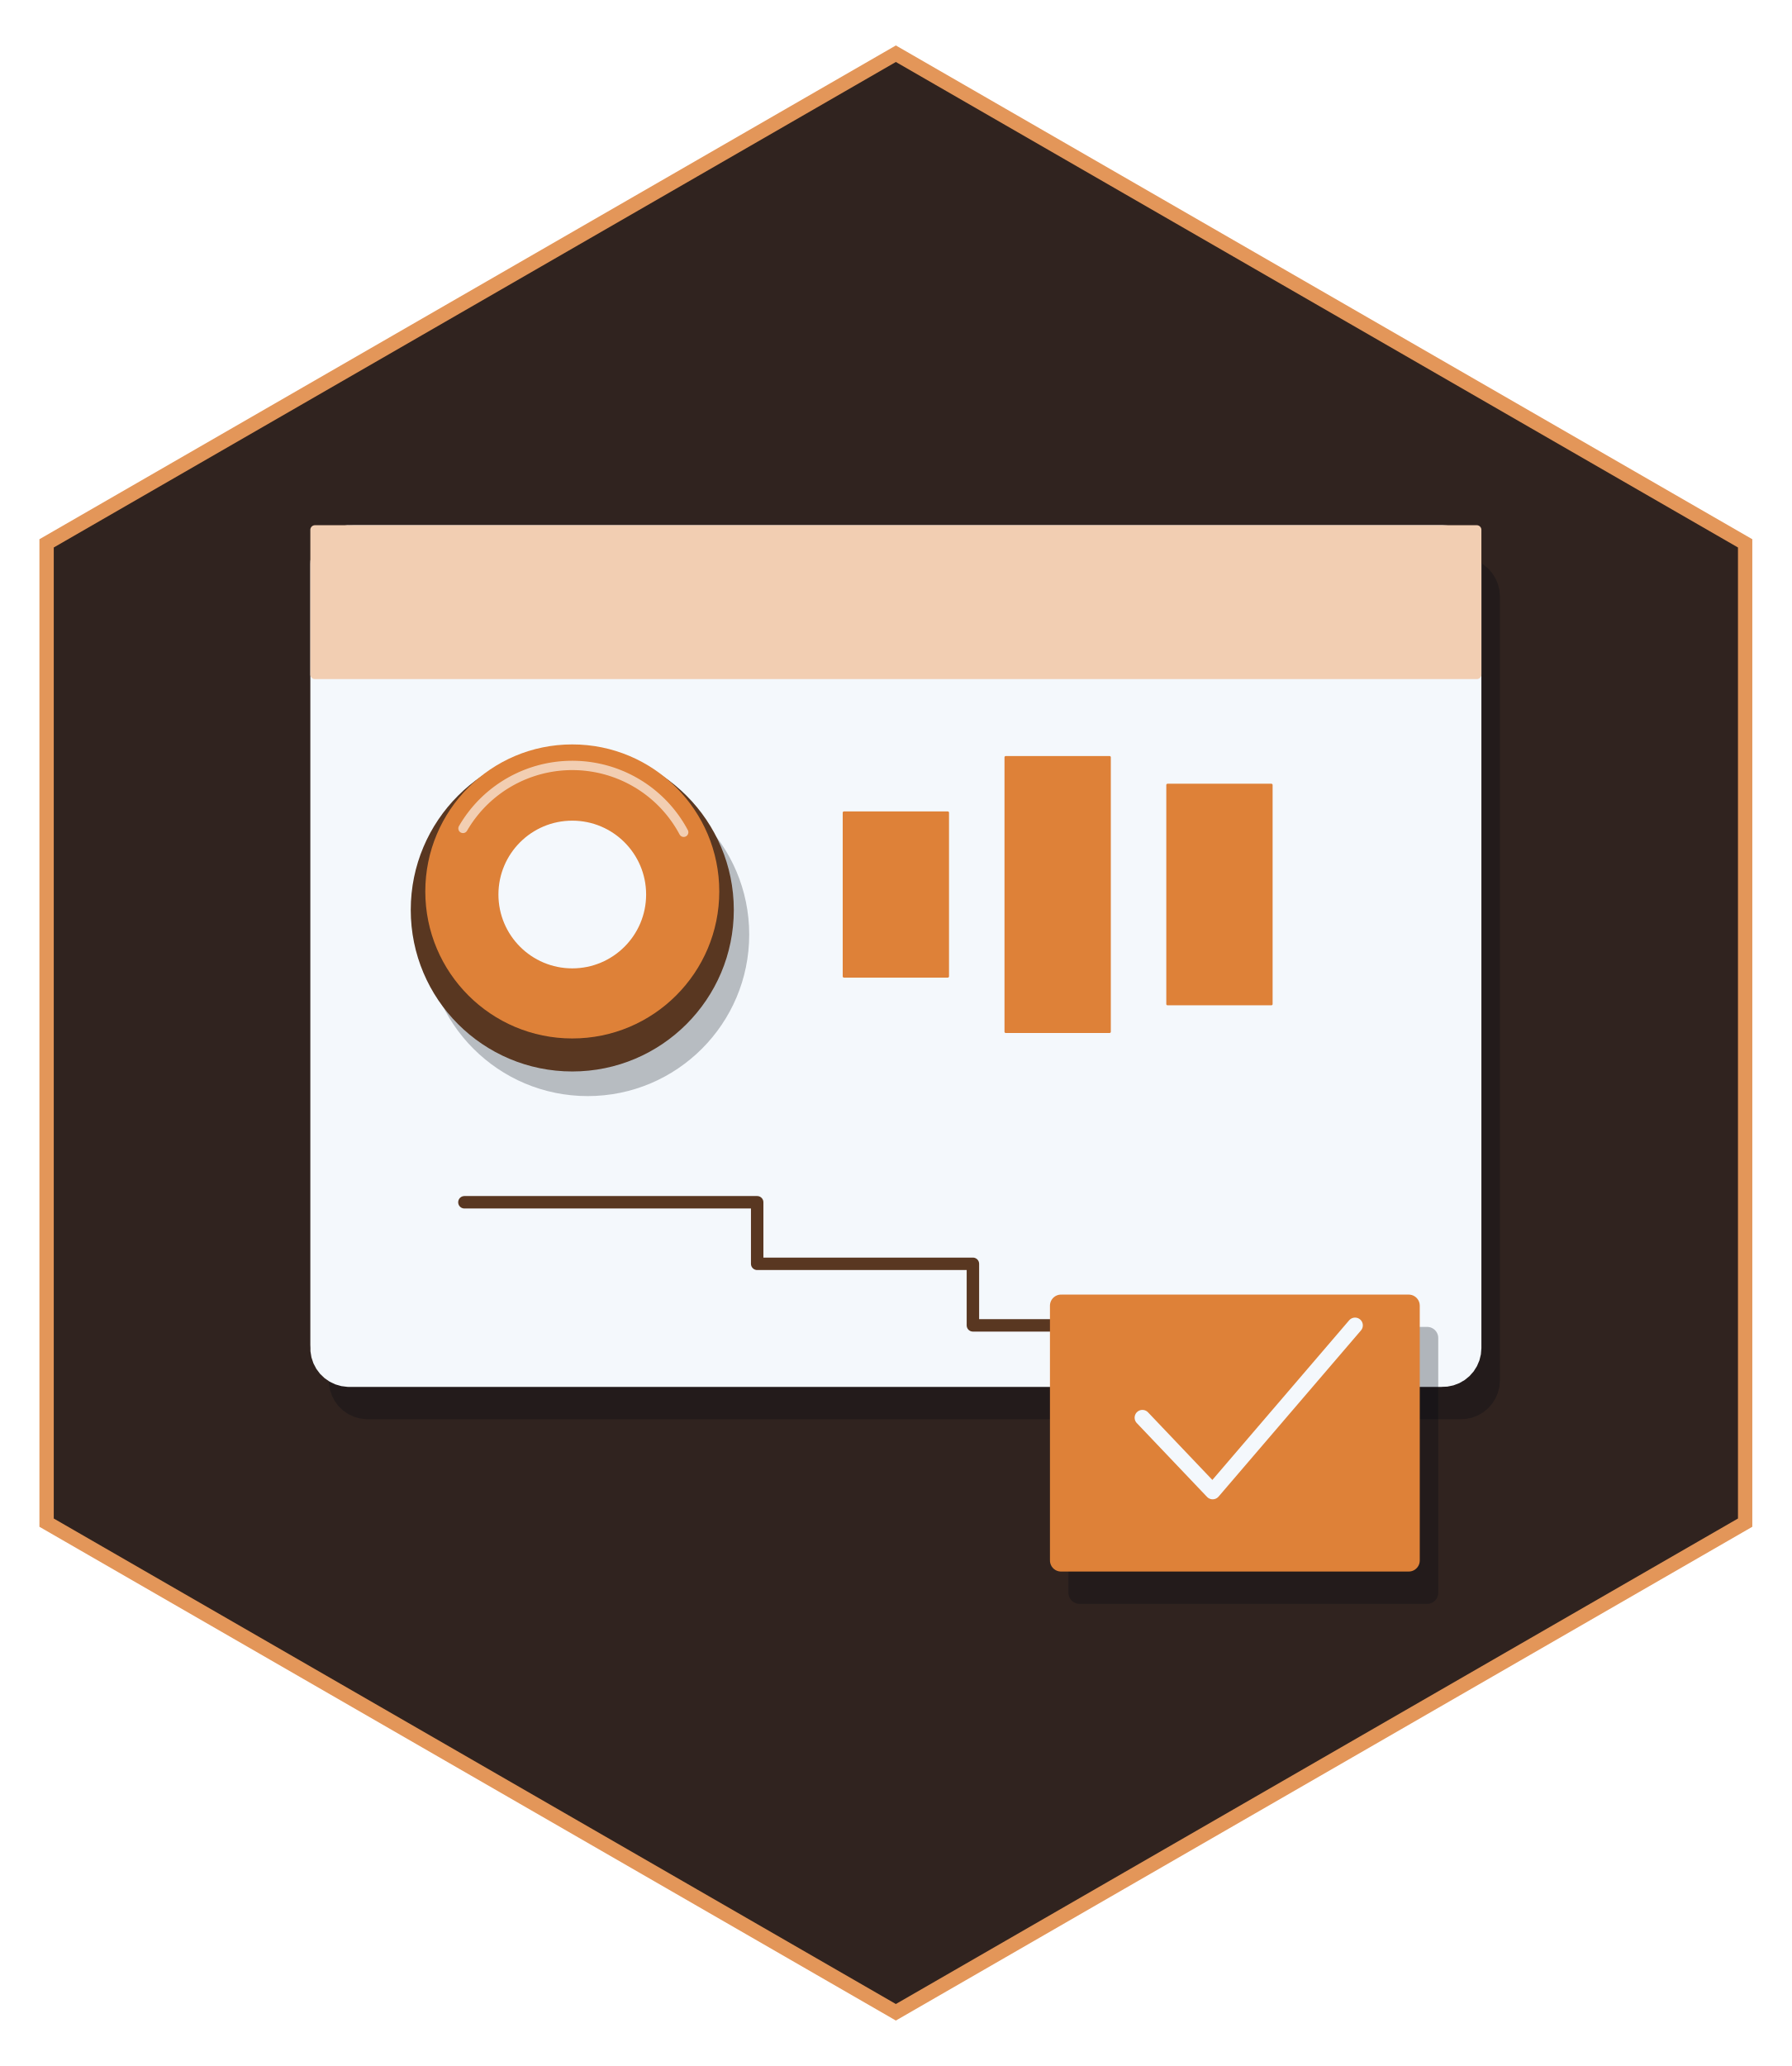
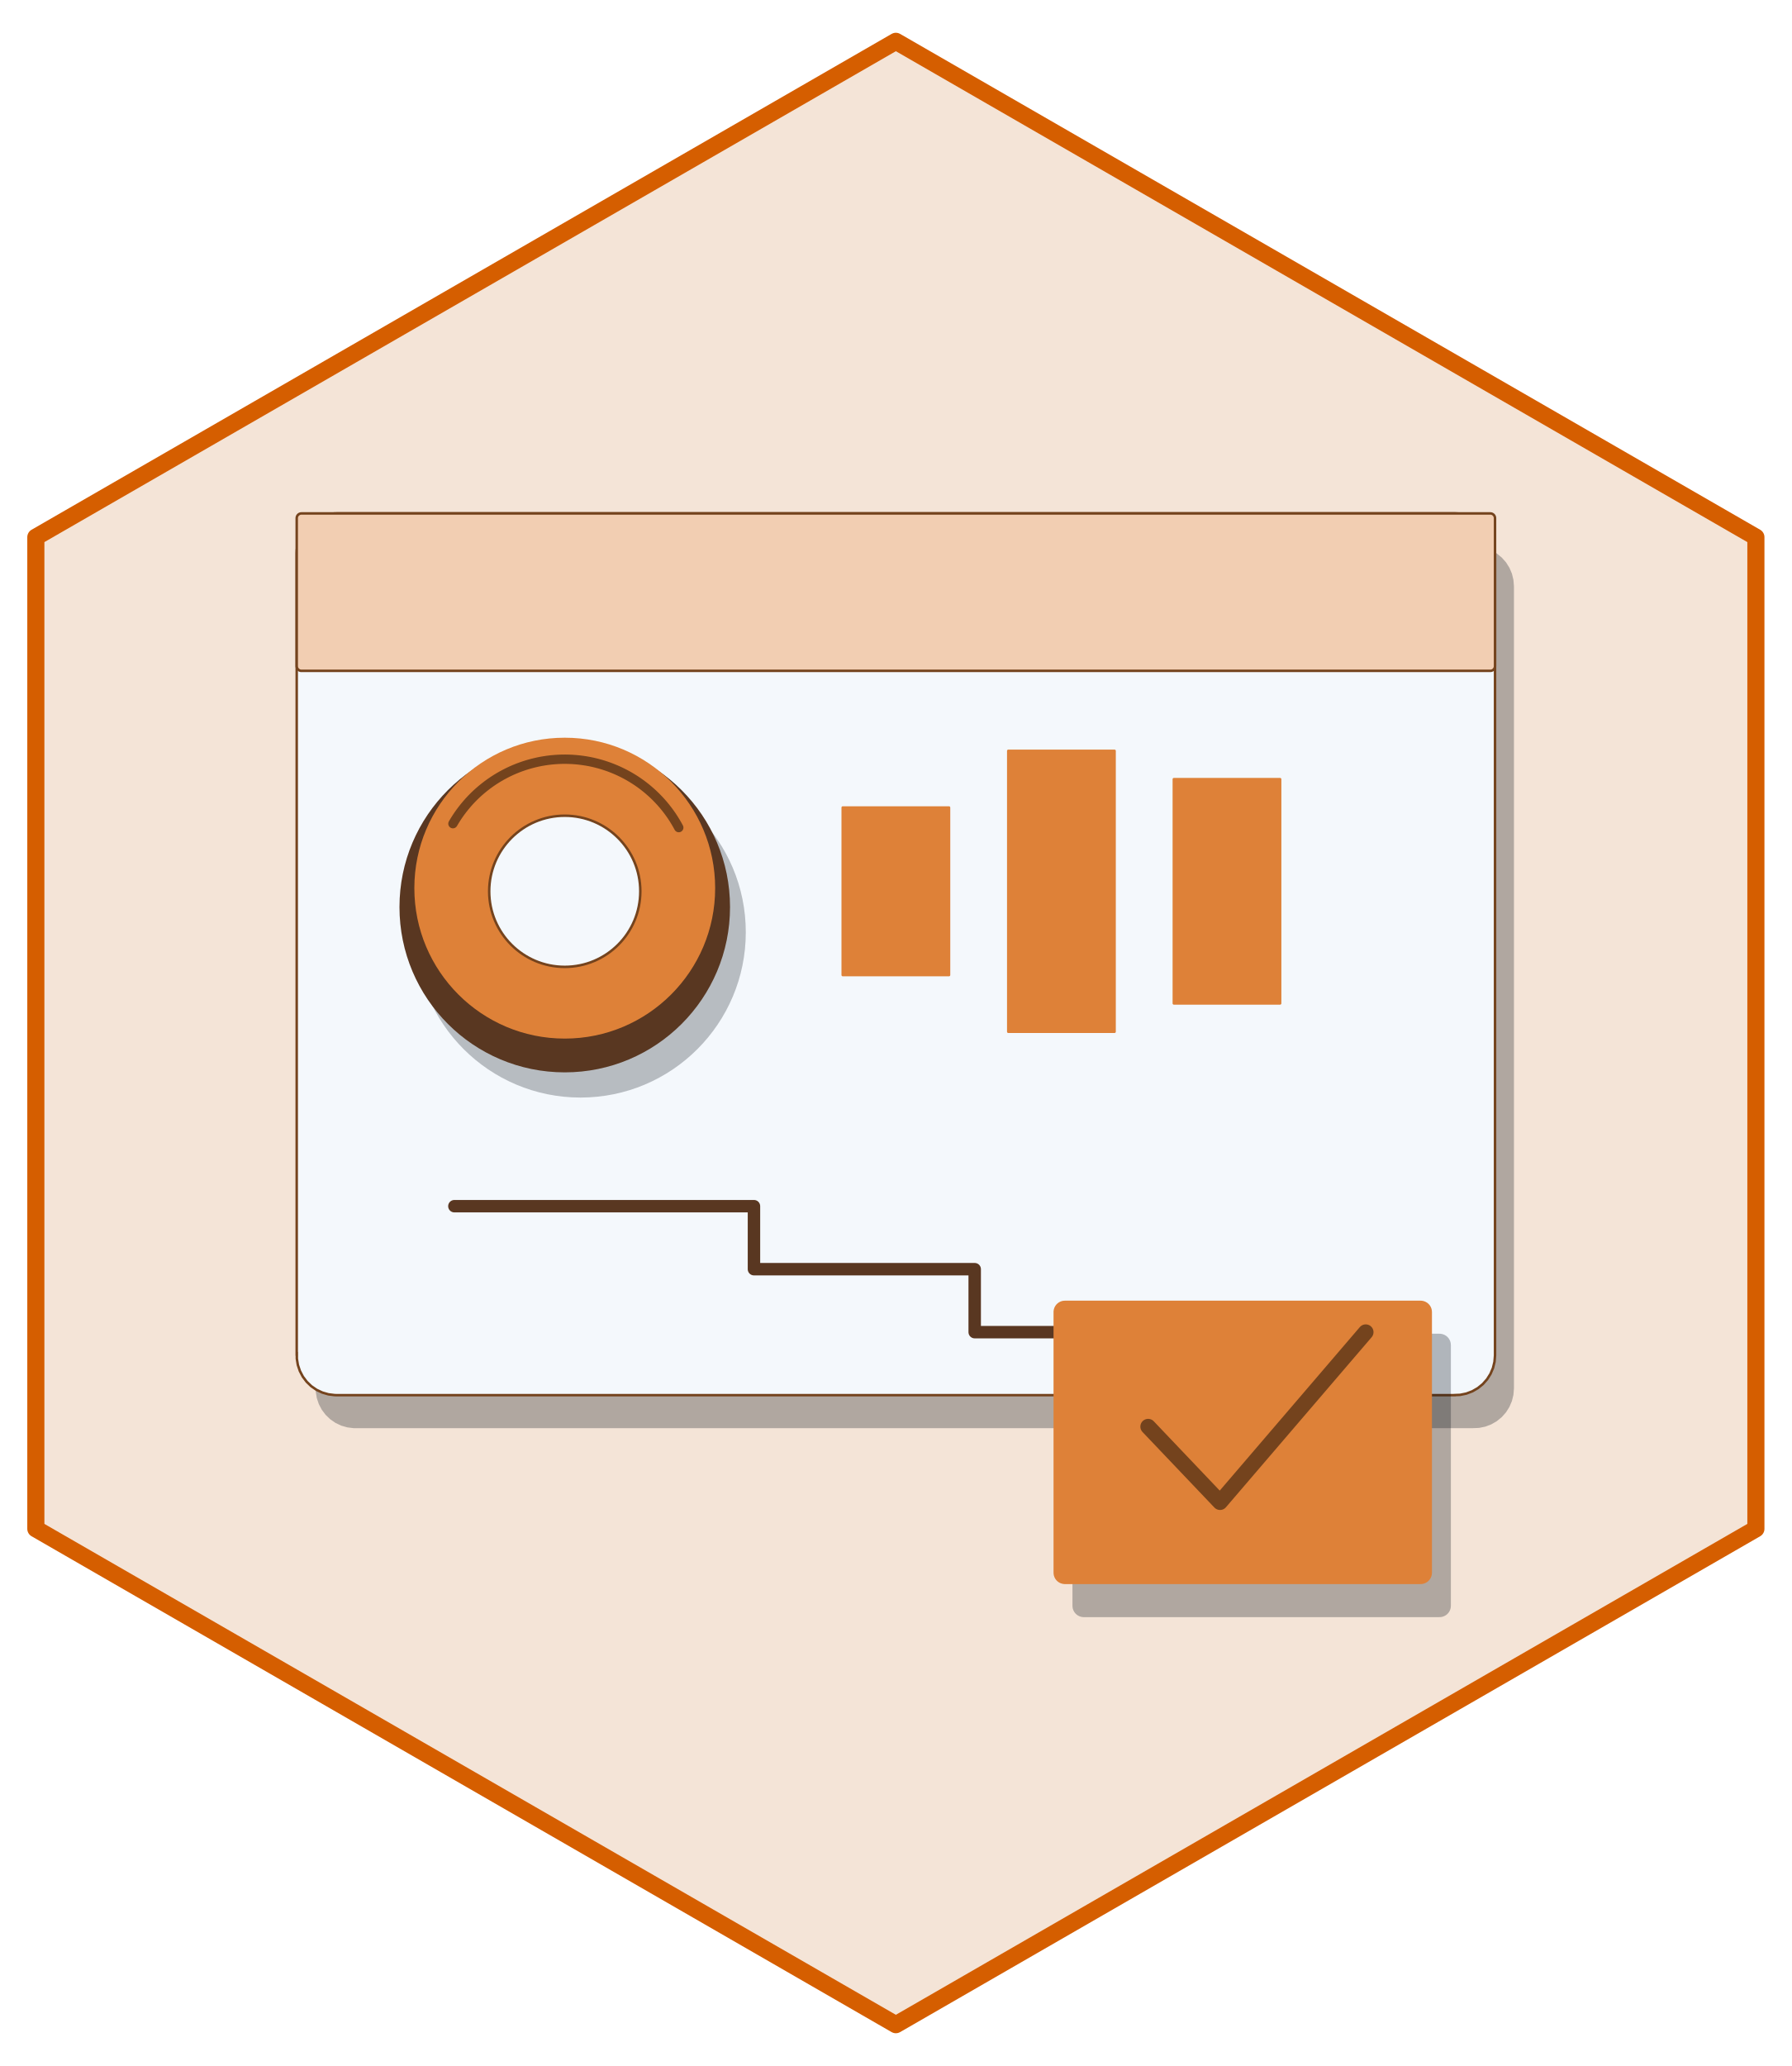
- <svg xmlns="http://www.w3.org/2000/svg" width="432" height="498" viewBox="0 0 432 498">
-   <path fill-rule="nonzero" fill="rgb(100%, 100%, 100%)" fill-opacity="1" d="M 216 4.98 L 427.68 126.988 L 427.68 371.012 L 216 493.02 L 4.32 371.012 L 4.32 126.988 Z M 216 4.98 " />
-   <path fill-rule="nonzero" fill="rgb(89.02%, 58.824%, 34.902%)" fill-opacity="1" d="M 216 10.957 L 422.496 129.977 L 422.496 368.023 L 216 487.043 L 9.504 368.023 L 9.504 129.977 Z M 216 10.957 " />
-   <path fill-rule="nonzero" fill="rgb(18.824%, 13.725%, 12.157%)" fill-opacity="1" d="M 216 14.941 L 419.039 131.969 L 419.039 366.031 L 216 483.059 L 12.961 366.031 L 12.961 131.969 Z M 216 14.941 " />
-   <path fill-rule="nonzero" fill="rgb(1.176%, 3.922%, 7.059%)" fill-opacity="0.278" d="M 88.629 342.098 L 352.289 342.098 L 351.914 342.09 L 353.414 342.027 L 354.891 341.727 L 356.297 341.195 L 357.598 340.441 L 358.766 339.492 L 359.762 338.363 L 360.566 337.094 L 361.156 335.711 L 361.516 334.25 L 361.637 332.75 L 361.637 143.738 L 361.516 142.238 L 361.156 140.777 L 360.566 139.395 L 359.762 138.125 L 358.766 136.996 L 357.598 136.047 L 356.297 135.293 L 354.891 134.762 L 353.414 134.461 L 352.289 134.391 L 88.629 134.391 L 89.754 134.461 L 88.25 134.398 L 86.758 134.582 L 85.312 135 L 83.953 135.645 L 82.715 136.5 L 81.633 137.539 L 80.727 138.742 L 80.027 140.074 L 79.551 141.5 L 79.312 142.984 L 79.281 143.738 L 79.281 332.75 L 79.312 331.996 L 79.312 333.5 L 79.551 334.988 L 80.027 336.414 L 80.727 337.746 L 81.633 338.949 L 82.715 339.988 L 83.953 340.844 L 85.312 341.488 L 86.758 341.906 L 88.25 342.09 Z M 88.629 342.098 " />
-   <path fill-rule="nonzero" fill="rgb(95.686%, 97.255%, 98.824%)" fill-opacity="1" d="M 84.168 334.309 L 347.832 334.309 L 347.453 334.301 L 348.957 334.238 L 350.43 333.938 L 351.836 333.406 L 353.141 332.652 L 354.305 331.703 L 355.305 330.574 L 356.105 329.305 L 356.695 327.922 L 357.055 326.461 L 357.176 324.961 L 357.176 135.949 L 357.055 134.449 L 356.695 132.988 L 356.105 131.605 L 355.305 130.336 L 354.305 129.207 L 353.141 128.258 L 351.836 127.504 L 350.43 126.973 L 348.957 126.672 L 347.832 126.602 L 84.168 126.602 L 85.297 126.672 L 83.793 126.609 L 82.301 126.793 L 80.855 127.211 L 79.496 127.855 L 78.258 128.711 L 77.172 129.75 L 76.27 130.953 L 75.57 132.285 L 75.094 133.711 L 74.852 135.195 L 74.824 135.949 L 74.824 324.961 L 74.852 324.207 L 74.852 325.711 L 75.094 327.199 L 75.57 328.625 L 76.27 329.957 L 77.172 331.16 L 78.258 332.199 L 79.496 333.055 L 80.855 333.699 L 82.301 334.117 L 83.793 334.301 Z M 84.168 334.309 " />
-   <path fill-rule="nonzero" fill="rgb(94.902%, 80.784%, 69.804%)" fill-opacity="1" d="M 75.934 163.691 L 356.066 163.691 L 356.02 163.691 L 356.199 163.684 L 356.375 163.648 L 356.543 163.586 L 356.695 163.496 L 356.836 163.383 L 356.953 163.25 L 357.051 163.098 L 357.121 162.934 L 357.164 162.758 L 357.176 162.578 L 357.176 127.715 L 357.164 127.535 L 357.121 127.363 L 357.051 127.199 L 356.953 127.047 L 356.836 126.914 L 356.695 126.801 L 356.543 126.711 L 356.375 126.645 L 356.199 126.609 L 356.066 126.602 L 75.934 126.602 L 76.07 126.609 L 75.891 126.602 L 75.711 126.625 L 75.539 126.676 L 75.379 126.75 L 75.23 126.852 L 75.102 126.977 L 74.996 127.121 L 74.91 127.277 L 74.855 127.449 L 74.824 127.625 L 74.824 162.578 L 74.824 162.492 L 74.824 162.668 L 74.855 162.848 L 74.91 163.016 L 74.996 163.176 L 75.102 163.316 L 75.23 163.441 L 75.379 163.543 L 75.539 163.621 L 75.711 163.672 L 75.891 163.691 Z M 75.934 163.691 " />
-   <path fill-rule="nonzero" fill="rgb(1.176%, 3.922%, 7.059%)" fill-opacity="0.251" d="M 180.641 225.262 C 180.641 246.77 163.203 264.207 141.695 264.207 C 120.188 264.207 102.75 246.77 102.75 225.262 C 102.75 203.754 120.188 186.316 141.695 186.316 C 163.203 186.316 180.641 203.754 180.641 225.262 " />
-   <path fill-rule="nonzero" fill="rgb(34.902%, 21.569%, 12.941%)" fill-opacity="1" d="M 176.926 219.328 C 176.926 240.836 159.488 258.273 137.98 258.273 C 116.473 258.273 99.035 240.836 99.035 219.328 C 99.035 197.82 116.473 180.383 137.98 180.383 C 159.488 180.383 176.926 197.82 176.926 219.328 " />
-   <path fill-rule="nonzero" fill="rgb(87.059%, 50.588%, 21.961%)" fill-opacity="1" d="M 173.422 214.879 C 173.422 234.449 157.555 250.316 137.98 250.316 C 118.406 250.316 102.543 234.449 102.543 214.879 C 102.543 195.305 118.406 179.438 137.98 179.438 C 157.555 179.438 173.422 195.305 173.422 214.879 " />
-   <path fill="none" stroke-width="2.25" stroke-linecap="round" stroke-linejoin="round" stroke="rgb(94.902%, 80.784%, 69.804%)" stroke-opacity="1" stroke-miterlimit="10" d="M 164.848 200.617 L 164.453 199.898 L 164.039 199.191 L 163.605 198.496 L 163.152 197.812 L 162.684 197.141 L 162.195 196.484 L 161.691 195.84 L 161.168 195.207 L 160.629 194.59 L 160.074 193.988 L 159.5 193.402 L 158.914 192.832 L 158.312 192.277 L 157.691 191.738 L 157.062 191.215 L 156.414 190.711 L 155.758 190.223 L 155.086 189.754 L 154.398 189.301 L 153.703 188.871 L 152.996 188.457 L 152.277 188.062 L 151.547 187.688 L 150.809 187.332 L 150.062 186.996 L 149.305 186.684 L 148.539 186.387 L 147.766 186.113 L 146.984 185.859 L 146.199 185.629 L 145.406 185.418 L 144.609 185.23 L 143.805 185.062 L 143 184.918 L 142.188 184.793 L 141.375 184.691 L 140.559 184.609 L 139.742 184.551 L 138.922 184.516 L 138.102 184.5 L 137.281 184.508 L 136.461 184.539 L 135.645 184.59 L 134.828 184.664 L 134.012 184.758 L 133.199 184.879 L 132.395 185.016 L 131.59 185.18 L 130.789 185.359 L 129.996 185.566 L 129.207 185.789 L 128.426 186.039 L 127.648 186.305 L 126.883 186.594 L 126.121 186.902 L 125.371 187.23 L 124.629 187.582 L 123.898 187.949 L 123.176 188.34 L 122.465 188.746 L 121.766 189.172 L 121.078 189.617 L 120.402 190.082 L 119.738 190.566 L 119.09 191.062 L 118.453 191.582 L 117.832 192.113 L 117.223 192.664 L 116.633 193.23 L 116.055 193.812 L 115.496 194.41 L 114.949 195.023 L 114.422 195.652 L 113.914 196.293 L 113.418 196.945 L 112.945 197.613 L 112.488 198.293 L 112.051 198.984 L 111.629 199.688 " />
-   <path fill-rule="nonzero" fill="rgb(95.686%, 97.255%, 98.824%)" fill-opacity="1" d="M 155.785 215.617 C 155.785 225.453 147.812 233.422 137.98 233.422 C 128.148 233.422 120.176 225.453 120.176 215.617 C 120.176 205.785 128.148 197.816 137.98 197.816 C 147.812 197.816 155.785 205.785 155.785 215.617 " />
-   <path fill-rule="nonzero" fill="rgb(87.059%, 50.588%, 21.961%)" fill-opacity="1" d="M 203.488 235.648 L 228.512 235.648 L 228.496 235.648 L 228.547 235.645 L 228.594 235.637 L 228.641 235.617 L 228.684 235.594 L 228.723 235.562 L 228.754 235.523 L 228.781 235.484 L 228.801 235.438 L 228.812 235.391 L 228.816 235.34 L 228.816 195.898 L 228.812 195.848 L 228.801 195.801 L 228.781 195.754 L 228.754 195.715 L 228.723 195.676 L 228.684 195.645 L 228.641 195.621 L 228.594 195.602 L 228.547 195.594 L 228.512 195.59 L 203.488 195.59 L 203.527 195.594 L 203.477 195.59 L 203.43 195.598 L 203.383 195.609 L 203.336 195.633 L 203.297 195.66 L 203.262 195.695 L 203.23 195.734 L 203.207 195.777 L 203.191 195.824 L 203.184 195.875 L 203.184 235.34 L 203.184 235.316 L 203.184 235.363 L 203.191 235.414 L 203.207 235.461 L 203.23 235.504 L 203.262 235.543 L 203.297 235.578 L 203.336 235.605 L 203.383 235.629 L 203.43 235.641 L 203.477 235.648 Z M 203.488 235.648 " />
-   <path fill-rule="nonzero" fill="rgb(87.059%, 50.588%, 21.961%)" fill-opacity="1" d="M 242.5 249 L 267.52 249 L 267.508 249 L 267.555 248.996 L 267.605 248.988 L 267.652 248.969 L 267.695 248.945 L 267.734 248.914 L 267.766 248.879 L 267.793 248.836 L 267.812 248.789 L 267.824 248.742 L 267.828 248.691 L 267.828 182.547 L 267.824 182.496 L 267.812 182.449 L 267.793 182.402 L 267.766 182.359 L 267.734 182.324 L 267.695 182.293 L 267.652 182.266 L 267.605 182.25 L 267.555 182.238 L 242.5 182.238 L 242.535 182.238 L 242.488 182.238 L 242.438 182.242 L 242.391 182.258 L 242.348 182.277 L 242.305 182.309 L 242.27 182.34 L 242.238 182.383 L 242.215 182.426 L 242.199 182.473 L 242.191 182.52 L 242.191 248.691 L 242.191 248.668 L 242.191 248.719 L 242.199 248.766 L 242.215 248.812 L 242.238 248.855 L 242.27 248.895 L 242.305 248.93 L 242.348 248.957 L 242.391 248.98 L 242.438 248.992 L 242.488 249 Z M 242.5 249 " />
-   <path fill-rule="nonzero" fill="rgb(87.059%, 50.588%, 21.961%)" fill-opacity="1" d="M 281.508 242.324 L 306.527 242.324 L 306.516 242.324 L 306.566 242.32 L 306.613 242.312 L 306.66 242.293 L 306.703 242.27 L 306.742 242.238 L 306.773 242.199 L 306.801 242.16 L 306.82 242.113 L 306.832 242.066 L 306.836 242.016 L 306.836 189.223 L 306.832 189.172 L 306.82 189.125 L 306.801 189.078 L 306.773 189.035 L 306.742 189 L 306.703 188.969 L 306.66 188.945 L 306.613 188.926 L 306.566 188.918 L 306.527 188.914 L 281.508 188.914 L 281.547 188.918 L 281.496 188.914 L 281.449 188.922 L 281.398 188.934 L 281.355 188.957 L 281.316 188.984 L 281.277 189.02 L 281.25 189.059 L 281.227 189.102 L 281.211 189.148 L 281.203 189.195 L 281.203 242.016 L 281.203 241.992 L 281.203 242.039 L 281.211 242.09 L 281.227 242.137 L 281.25 242.18 L 281.277 242.219 L 281.316 242.254 L 281.355 242.281 L 281.398 242.305 L 281.449 242.316 L 281.496 242.324 Z M 281.508 242.324 " />
-   <path fill="none" stroke-width="3" stroke-linecap="round" stroke-linejoin="round" stroke="rgb(34.902%, 21.569%, 12.941%)" stroke-opacity="1" stroke-miterlimit="10" d="M 111.973 289.801 L 182.562 289.801 L 182.562 304.637 L 234.574 304.637 L 234.574 319.473 L 305.164 319.473 " />
-   <path fill-rule="nonzero" fill="rgb(1.176%, 3.922%, 7.059%)" fill-opacity="0.278" d="M 260.281 386.605 L 344.105 386.605 L 343.996 386.602 L 344.426 386.586 L 344.848 386.5 L 345.25 386.348 L 345.621 386.133 L 345.953 385.859 L 346.238 385.539 L 346.469 385.176 L 346.637 384.781 L 346.742 384.363 L 346.773 383.934 L 346.773 322.512 L 346.742 322.086 L 346.637 321.668 L 346.469 321.273 L 346.238 320.91 L 345.953 320.586 L 345.621 320.316 L 345.25 320.102 L 344.848 319.949 L 344.426 319.863 L 344.105 319.844 L 260.281 319.844 L 260.602 319.863 L 260.172 319.844 L 259.746 319.895 L 259.332 320.016 L 258.945 320.199 L 258.59 320.445 L 258.281 320.742 L 258.023 321.086 L 257.824 321.465 L 257.688 321.875 L 257.617 322.297 L 257.609 322.512 L 257.609 383.934 L 257.617 383.719 L 257.617 384.148 L 257.688 384.574 L 257.824 384.98 L 258.023 385.359 L 258.281 385.703 L 258.59 386.004 L 258.945 386.246 L 259.332 386.43 L 259.746 386.551 L 260.172 386.602 Z M 260.281 386.605 " />
-   <path fill-rule="nonzero" fill="rgb(87.059%, 50.588%, 21.961%)" fill-opacity="1" d="M 255.824 378.816 L 339.645 378.816 L 339.539 378.812 L 339.969 378.797 L 340.391 378.711 L 340.793 378.559 L 341.164 378.344 L 341.496 378.07 L 341.781 377.75 L 342.012 377.387 L 342.18 376.992 L 342.281 376.574 L 342.316 376.145 L 342.316 314.723 L 342.281 314.297 L 342.18 313.879 L 342.012 313.484 L 341.781 313.121 L 341.496 312.797 L 341.164 312.527 L 340.793 312.312 L 340.391 312.16 L 339.969 312.074 L 339.645 312.055 L 255.824 312.055 L 256.145 312.074 L 255.715 312.055 L 255.289 312.105 L 254.875 312.227 L 254.488 312.41 L 254.133 312.656 L 253.824 312.953 L 253.566 313.297 L 253.367 313.676 L 253.23 314.086 L 253.16 314.508 L 253.152 314.723 L 253.152 376.145 L 253.16 375.93 L 253.16 376.359 L 253.23 376.785 L 253.367 377.191 L 253.566 377.574 L 253.824 377.914 L 254.133 378.215 L 254.488 378.457 L 254.875 378.641 L 255.289 378.762 L 255.715 378.812 Z M 255.824 378.816 " />
-   <path fill="none" stroke-width="3.75" stroke-linecap="round" stroke-linejoin="round" stroke="rgb(95.686%, 97.255%, 98.824%)" stroke-opacity="1" stroke-miterlimit="10" d="M 275.441 341.727 L 292.383 359.527 L 326.715 319.473 " />
+ <svg xmlns="http://www.w3.org/2000/svg" width="432pt" height="498pt" viewBox="0 0 432 498">
+   <path fill-rule="nonzero" fill="rgb(95.686%, 89.412%, 84.314%)" fill-opacity="1" stroke-width="4.125" stroke-linecap="round" stroke-linejoin="round" stroke="rgb(83.529%, 36.863%, 0%)" stroke-opacity="1" stroke-miterlimit="10" d="M 216 9.961 L 423.359 129.48 L 423.359 368.52 L 216 488.039 L 8.641 368.52 L 8.641 129.48 Z M 216 9.961 " />
+   <path fill-rule="nonzero" fill="rgb(1.176%, 3.922%, 7.059%)" fill-opacity="0.278" d="M 85.664 344.262 L 355.457 344.262 L 355.074 344.254 L 356.613 344.191 L 358.121 343.883 L 359.559 343.336 L 360.891 342.566 L 362.082 341.594 L 363.105 340.441 L 363.926 339.141 L 364.531 337.727 L 364.898 336.23 L 365.023 334.695 L 365.023 141.289 L 364.898 139.758 L 364.531 138.262 L 363.926 136.844 L 363.105 135.543 L 362.082 134.395 L 360.891 133.418 L 359.559 132.648 L 358.121 132.105 L 356.613 131.797 L 355.457 131.727 L 85.664 131.727 L 86.816 131.797 L 85.281 131.734 L 83.754 131.918 L 82.273 132.348 L 80.883 133.008 L 79.617 133.883 L 78.508 134.949 L 77.582 136.18 L 76.867 137.543 L 76.379 139 L 76.133 140.52 L 76.102 141.289 L 76.102 334.695 L 76.133 333.926 L 76.133 335.465 L 76.379 336.984 L 76.867 338.445 L 77.582 339.809 L 78.508 341.039 L 79.617 342.105 L 80.883 342.98 L 82.273 343.641 L 83.754 344.066 L 85.281 344.254 Z M 85.664 344.262 " />
+   <path fill-rule="nonzero" fill="rgb(95.686%, 97.255%, 98.824%)" fill-opacity="1" stroke-width="0.6" stroke-linecap="round" stroke-linejoin="round" stroke="rgb(45.49%, 26.275%, 11.373%)" stroke-opacity="1" stroke-miterlimit="10" d="M 81.102 336.293 L 350.898 336.293 L 350.512 336.285 L 352.051 336.223 L 353.559 335.914 L 354.996 335.367 L 356.328 334.598 L 357.523 333.625 L 358.543 332.473 L 359.367 331.172 L 359.969 329.754 L 360.336 328.262 L 360.461 326.727 L 360.461 133.32 L 360.336 131.785 L 359.969 130.293 L 359.367 128.875 L 358.543 127.574 L 357.523 126.422 L 356.328 125.449 L 354.996 124.68 L 353.559 124.133 L 352.051 123.824 L 350.898 123.758 L 81.102 123.758 L 82.258 123.824 L 80.719 123.766 L 79.191 123.949 L 77.711 124.379 L 76.32 125.039 L 75.055 125.91 L 73.945 126.977 L 73.02 128.207 L 72.305 129.57 L 71.816 131.031 L 71.57 132.551 L 71.539 133.32 L 71.539 326.727 L 71.57 325.957 L 71.57 327.496 L 71.816 329.016 L 72.305 330.477 L 73.02 331.84 L 73.945 333.07 L 75.055 334.137 L 76.32 335.012 L 77.711 335.668 L 79.191 336.098 L 80.719 336.285 Z M 81.102 336.293 " />
+   <path fill-rule="nonzero" fill="rgb(94.902%, 80.784%, 69.804%)" fill-opacity="1" stroke-width="0.6" stroke-linecap="round" stroke-linejoin="round" stroke="rgb(45.49%, 26.275%, 11.373%)" stroke-opacity="1" stroke-miterlimit="10" d="M 72.68 161.707 L 359.32 161.707 L 359.277 161.707 L 359.461 161.699 L 359.641 161.664 L 359.809 161.598 L 359.969 161.508 L 360.109 161.391 L 360.234 161.254 L 360.332 161.098 L 360.402 160.93 L 360.445 160.754 L 360.461 160.57 L 360.461 124.895 L 360.445 124.711 L 360.402 124.535 L 360.332 124.367 L 360.234 124.211 L 360.109 124.074 L 359.969 123.957 L 359.809 123.867 L 359.641 123.801 L 359.461 123.766 L 359.32 123.758 L 72.68 123.758 L 72.816 123.766 L 72.633 123.758 L 72.449 123.777 L 72.273 123.832 L 72.109 123.91 L 71.957 124.012 L 71.824 124.141 L 71.715 124.285 L 71.629 124.449 L 71.574 124.621 L 71.543 124.805 L 71.539 124.895 L 71.539 160.57 L 71.543 160.48 L 71.543 160.66 L 71.574 160.844 L 71.629 161.016 L 71.715 161.18 L 71.824 161.324 L 71.957 161.453 L 72.109 161.555 L 72.273 161.637 L 72.449 161.688 L 72.633 161.707 Z M 72.68 161.707 " />
+   <path fill-rule="nonzero" fill="rgb(1.176%, 3.922%, 7.059%)" fill-opacity="0.251" d="M 179.816 224.711 C 179.816 246.719 161.977 264.562 139.969 264.562 C 117.961 264.562 100.117 246.719 100.117 224.711 C 100.117 202.703 117.961 184.859 139.969 184.859 C 161.977 184.859 179.816 202.703 179.816 224.711 " />
+   <path fill-rule="nonzero" fill="rgb(34.902%, 21.569%, 12.941%)" fill-opacity="1" d="M 176.016 218.637 C 176.016 240.648 158.176 258.488 136.168 258.488 C 114.156 258.488 96.316 240.648 96.316 218.637 C 96.316 196.629 114.156 178.789 136.168 178.789 C 158.176 178.789 176.016 196.629 176.016 218.637 " />
+   <path fill-rule="nonzero" fill="rgb(87.059%, 50.588%, 21.961%)" fill-opacity="1" d="M 172.43 214.082 C 172.43 234.113 156.195 250.348 136.168 250.348 C 116.137 250.348 99.902 234.113 99.902 214.082 C 99.902 194.055 116.137 177.82 136.168 177.82 C 156.195 177.82 172.43 194.055 172.43 214.082 " />
+   <path fill="none" stroke-width="2.25" stroke-linecap="round" stroke-linejoin="round" stroke="rgb(45.49%, 26.275%, 11.373%)" stroke-opacity="1" stroke-miterlimit="10" d="M 163.656 199.492 L 163.254 198.758 L 162.828 198.035 L 162.387 197.32 L 161.926 196.621 L 161.445 195.938 L 160.945 195.262 L 160.426 194.602 L 159.895 193.957 L 159.34 193.324 L 158.773 192.711 L 158.188 192.109 L 157.586 191.523 L 156.969 190.957 L 156.336 190.406 L 155.691 189.871 L 155.031 189.355 L 154.355 188.855 L 153.668 188.375 L 152.969 187.914 L 152.254 187.473 L 151.531 187.047 L 150.797 186.645 L 150.051 186.262 L 149.293 185.898 L 148.527 185.555 L 147.754 185.234 L 146.969 184.93 L 146.18 184.652 L 145.383 184.395 L 144.578 184.156 L 143.766 183.941 L 142.949 183.746 L 142.129 183.574 L 141.301 183.426 L 140.473 183.301 L 139.641 183.195 L 138.805 183.113 L 137.969 183.051 L 137.129 183.016 L 136.289 183 L 135.449 183.008 L 134.613 183.039 L 133.773 183.094 L 132.938 183.168 L 132.105 183.266 L 131.277 183.387 L 130.449 183.527 L 129.625 183.695 L 128.809 183.883 L 127.996 184.09 L 127.188 184.32 L 126.387 184.574 L 125.594 184.848 L 124.809 185.141 L 124.031 185.457 L 123.266 185.793 L 122.504 186.152 L 121.758 186.531 L 121.02 186.926 L 120.289 187.344 L 119.574 187.781 L 118.871 188.238 L 118.18 188.711 L 117.5 189.207 L 116.836 189.719 L 116.184 190.246 L 115.547 190.793 L 114.926 191.355 L 114.32 191.934 L 113.73 192.531 L 113.156 193.141 L 112.602 193.77 L 112.062 194.41 L 111.539 195.066 L 111.035 195.734 L 110.547 196.418 L 110.082 197.113 L 109.633 197.82 L 109.203 198.543 " />
+   <path fill-rule="nonzero" fill="rgb(95.686%, 97.255%, 98.824%)" fill-opacity="1" stroke-width="0.6" stroke-linecap="round" stroke-linejoin="round" stroke="rgb(45.49%, 26.275%, 11.373%)" stroke-opacity="1" stroke-miterlimit="10" d="M 154.383 214.844 C 154.383 224.902 146.227 233.059 136.168 233.059 C 126.105 233.059 117.949 224.902 117.949 214.844 C 117.949 204.781 126.105 196.625 136.168 196.625 C 146.227 196.625 154.383 204.781 154.383 214.844 " />
+   <path fill-rule="nonzero" fill="rgb(87.059%, 50.588%, 21.961%)" fill-opacity="1" d="M 203.199 235.336 L 228.801 235.336 L 228.789 235.336 L 228.84 235.336 L 228.887 235.324 L 228.938 235.305 L 228.98 235.281 L 229.02 235.25 L 229.051 235.211 L 229.078 235.168 L 229.098 235.121 L 229.113 235.074 L 229.117 235.023 L 229.117 194.664 L 229.113 194.613 L 229.098 194.562 L 229.078 194.516 L 229.051 194.473 L 229.02 194.438 L 228.98 194.402 L 228.938 194.379 L 228.887 194.359 L 228.84 194.352 L 228.801 194.348 L 203.199 194.348 L 203.238 194.352 L 203.188 194.348 L 203.137 194.355 L 203.086 194.367 L 203.043 194.391 L 203 194.418 L 202.965 194.453 L 202.934 194.496 L 202.91 194.539 L 202.895 194.586 L 202.887 194.637 L 202.883 194.664 L 202.883 235.023 L 202.887 234.996 L 202.887 235.047 L 202.895 235.098 L 202.91 235.145 L 202.934 235.191 L 202.965 235.23 L 203 235.266 L 203.043 235.293 L 203.086 235.316 L 203.137 235.332 L 203.188 235.336 Z M 203.199 235.336 " />
+   <path fill-rule="nonzero" fill="rgb(87.059%, 50.588%, 21.961%)" fill-opacity="1" d="M 243.117 249 L 268.719 249 L 268.703 249 L 268.754 248.996 L 268.805 248.988 L 268.852 248.969 L 268.895 248.945 L 268.938 248.914 L 268.969 248.875 L 268.996 248.832 L 269.016 248.785 L 269.027 248.734 L 269.031 248.684 L 269.031 181 L 269.027 180.949 L 269.016 180.898 L 268.996 180.855 L 268.969 180.812 L 268.938 180.773 L 268.895 180.742 L 268.852 180.715 L 268.805 180.699 L 268.754 180.688 L 268.719 180.684 L 243.117 180.684 L 243.152 180.688 L 243.102 180.684 L 243.055 180.691 L 243.004 180.707 L 242.957 180.727 L 242.918 180.758 L 242.879 180.793 L 242.852 180.832 L 242.828 180.875 L 242.809 180.926 L 242.801 180.973 L 242.801 248.684 L 242.801 248.66 L 242.801 248.711 L 242.809 248.762 L 242.828 248.809 L 242.852 248.852 L 242.879 248.895 L 242.918 248.93 L 242.957 248.957 L 243.004 248.98 L 243.055 248.992 L 243.102 249 Z M 243.117 249 " />
+   <path fill-rule="nonzero" fill="rgb(87.059%, 50.588%, 21.961%)" fill-opacity="1" d="M 283.031 242.168 L 308.633 242.168 L 308.621 242.168 L 308.672 242.168 L 308.723 242.156 L 308.77 242.137 L 308.812 242.113 L 308.852 242.082 L 308.887 242.043 L 308.914 242 L 308.934 241.953 L 308.945 241.902 L 308.949 241.855 L 308.949 187.832 L 308.945 187.781 L 308.934 187.73 L 308.914 187.684 L 308.887 187.641 L 308.852 187.605 L 308.812 187.574 L 308.77 187.547 L 308.723 187.527 L 308.672 187.52 L 308.633 187.516 L 283.031 187.516 L 283.07 187.52 L 283.02 187.516 L 282.969 187.523 L 282.922 187.535 L 282.875 187.559 L 282.832 187.586 L 282.797 187.621 L 282.766 187.664 L 282.742 187.707 L 282.727 187.758 L 282.719 187.805 L 282.719 241.855 L 282.719 241.828 L 282.719 241.879 L 282.727 241.93 L 282.742 241.977 L 282.766 242.023 L 282.797 242.062 L 282.832 242.098 L 282.875 242.125 L 282.922 242.148 L 282.969 242.164 L 283.02 242.168 Z M 283.031 242.168 " />
+   <path fill="none" stroke-width="3" stroke-linecap="round" stroke-linejoin="round" stroke="rgb(34.902%, 21.569%, 12.941%)" stroke-opacity="1" stroke-miterlimit="10" d="M 109.555 290.746 L 181.785 290.746 L 181.785 305.93 L 235.008 305.93 L 235.008 321.109 L 307.238 321.109 " />
+   <path fill-rule="nonzero" fill="rgb(1.176%, 3.922%, 7.059%)" fill-opacity="0.278" d="M 261.309 389.805 L 347.082 389.805 L 346.973 389.801 L 347.414 389.785 L 347.844 389.695 L 348.254 389.539 L 348.637 389.32 L 348.977 389.043 L 349.27 388.715 L 349.504 388.344 L 349.676 387.938 L 349.781 387.512 L 349.816 387.07 L 349.816 324.223 L 349.781 323.785 L 349.676 323.355 L 349.504 322.953 L 349.27 322.582 L 348.977 322.25 L 348.637 321.973 L 348.254 321.754 L 347.844 321.598 L 347.414 321.508 L 347.082 321.488 L 261.309 321.488 L 261.641 321.508 L 261.199 321.492 L 260.766 321.543 L 260.34 321.668 L 259.945 321.855 L 259.582 322.105 L 259.266 322.41 L 259 322.762 L 258.797 323.152 L 258.656 323.566 L 258.586 324.004 L 258.578 324.223 L 258.578 387.07 L 258.586 386.852 L 258.586 387.293 L 258.656 387.727 L 258.797 388.145 L 259 388.531 L 259.266 388.883 L 259.582 389.188 L 259.945 389.438 L 260.34 389.625 L 260.766 389.75 L 261.199 389.801 Z M 261.309 389.805 " />
+   <path fill-rule="nonzero" fill="rgb(87.059%, 50.588%, 21.961%)" fill-opacity="1" d="M 256.75 381.836 L 342.523 381.836 L 342.41 381.832 L 342.852 381.816 L 343.281 381.727 L 343.691 381.57 L 344.074 381.352 L 344.414 381.074 L 344.707 380.742 L 344.941 380.371 L 345.113 379.969 L 345.219 379.539 L 345.254 379.102 L 345.254 316.254 L 345.219 315.812 L 345.113 315.387 L 344.941 314.98 L 344.707 314.609 L 344.414 314.281 L 344.074 314.004 L 343.691 313.785 L 343.281 313.629 L 342.852 313.539 L 342.523 313.52 L 256.75 313.52 L 257.078 313.539 L 256.637 313.523 L 256.203 313.574 L 255.781 313.695 L 255.383 313.887 L 255.02 314.137 L 254.703 314.441 L 254.438 314.793 L 254.234 315.18 L 254.094 315.598 L 254.023 316.031 L 254.016 316.254 L 254.016 379.102 L 254.023 378.883 L 254.023 379.32 L 254.094 379.754 L 254.234 380.172 L 254.438 380.562 L 254.703 380.914 L 255.02 381.219 L 255.383 381.469 L 255.781 381.656 L 256.203 381.777 L 256.637 381.832 Z M 256.75 381.836 " />
+   <path fill="none" stroke-width="3.75" stroke-linecap="round" stroke-linejoin="round" stroke="rgb(45.49%, 26.275%, 11.373%)" stroke-opacity="1" stroke-miterlimit="10" d="M 276.824 343.883 L 294.16 362.098 L 329.289 321.109 " />
</svg>
